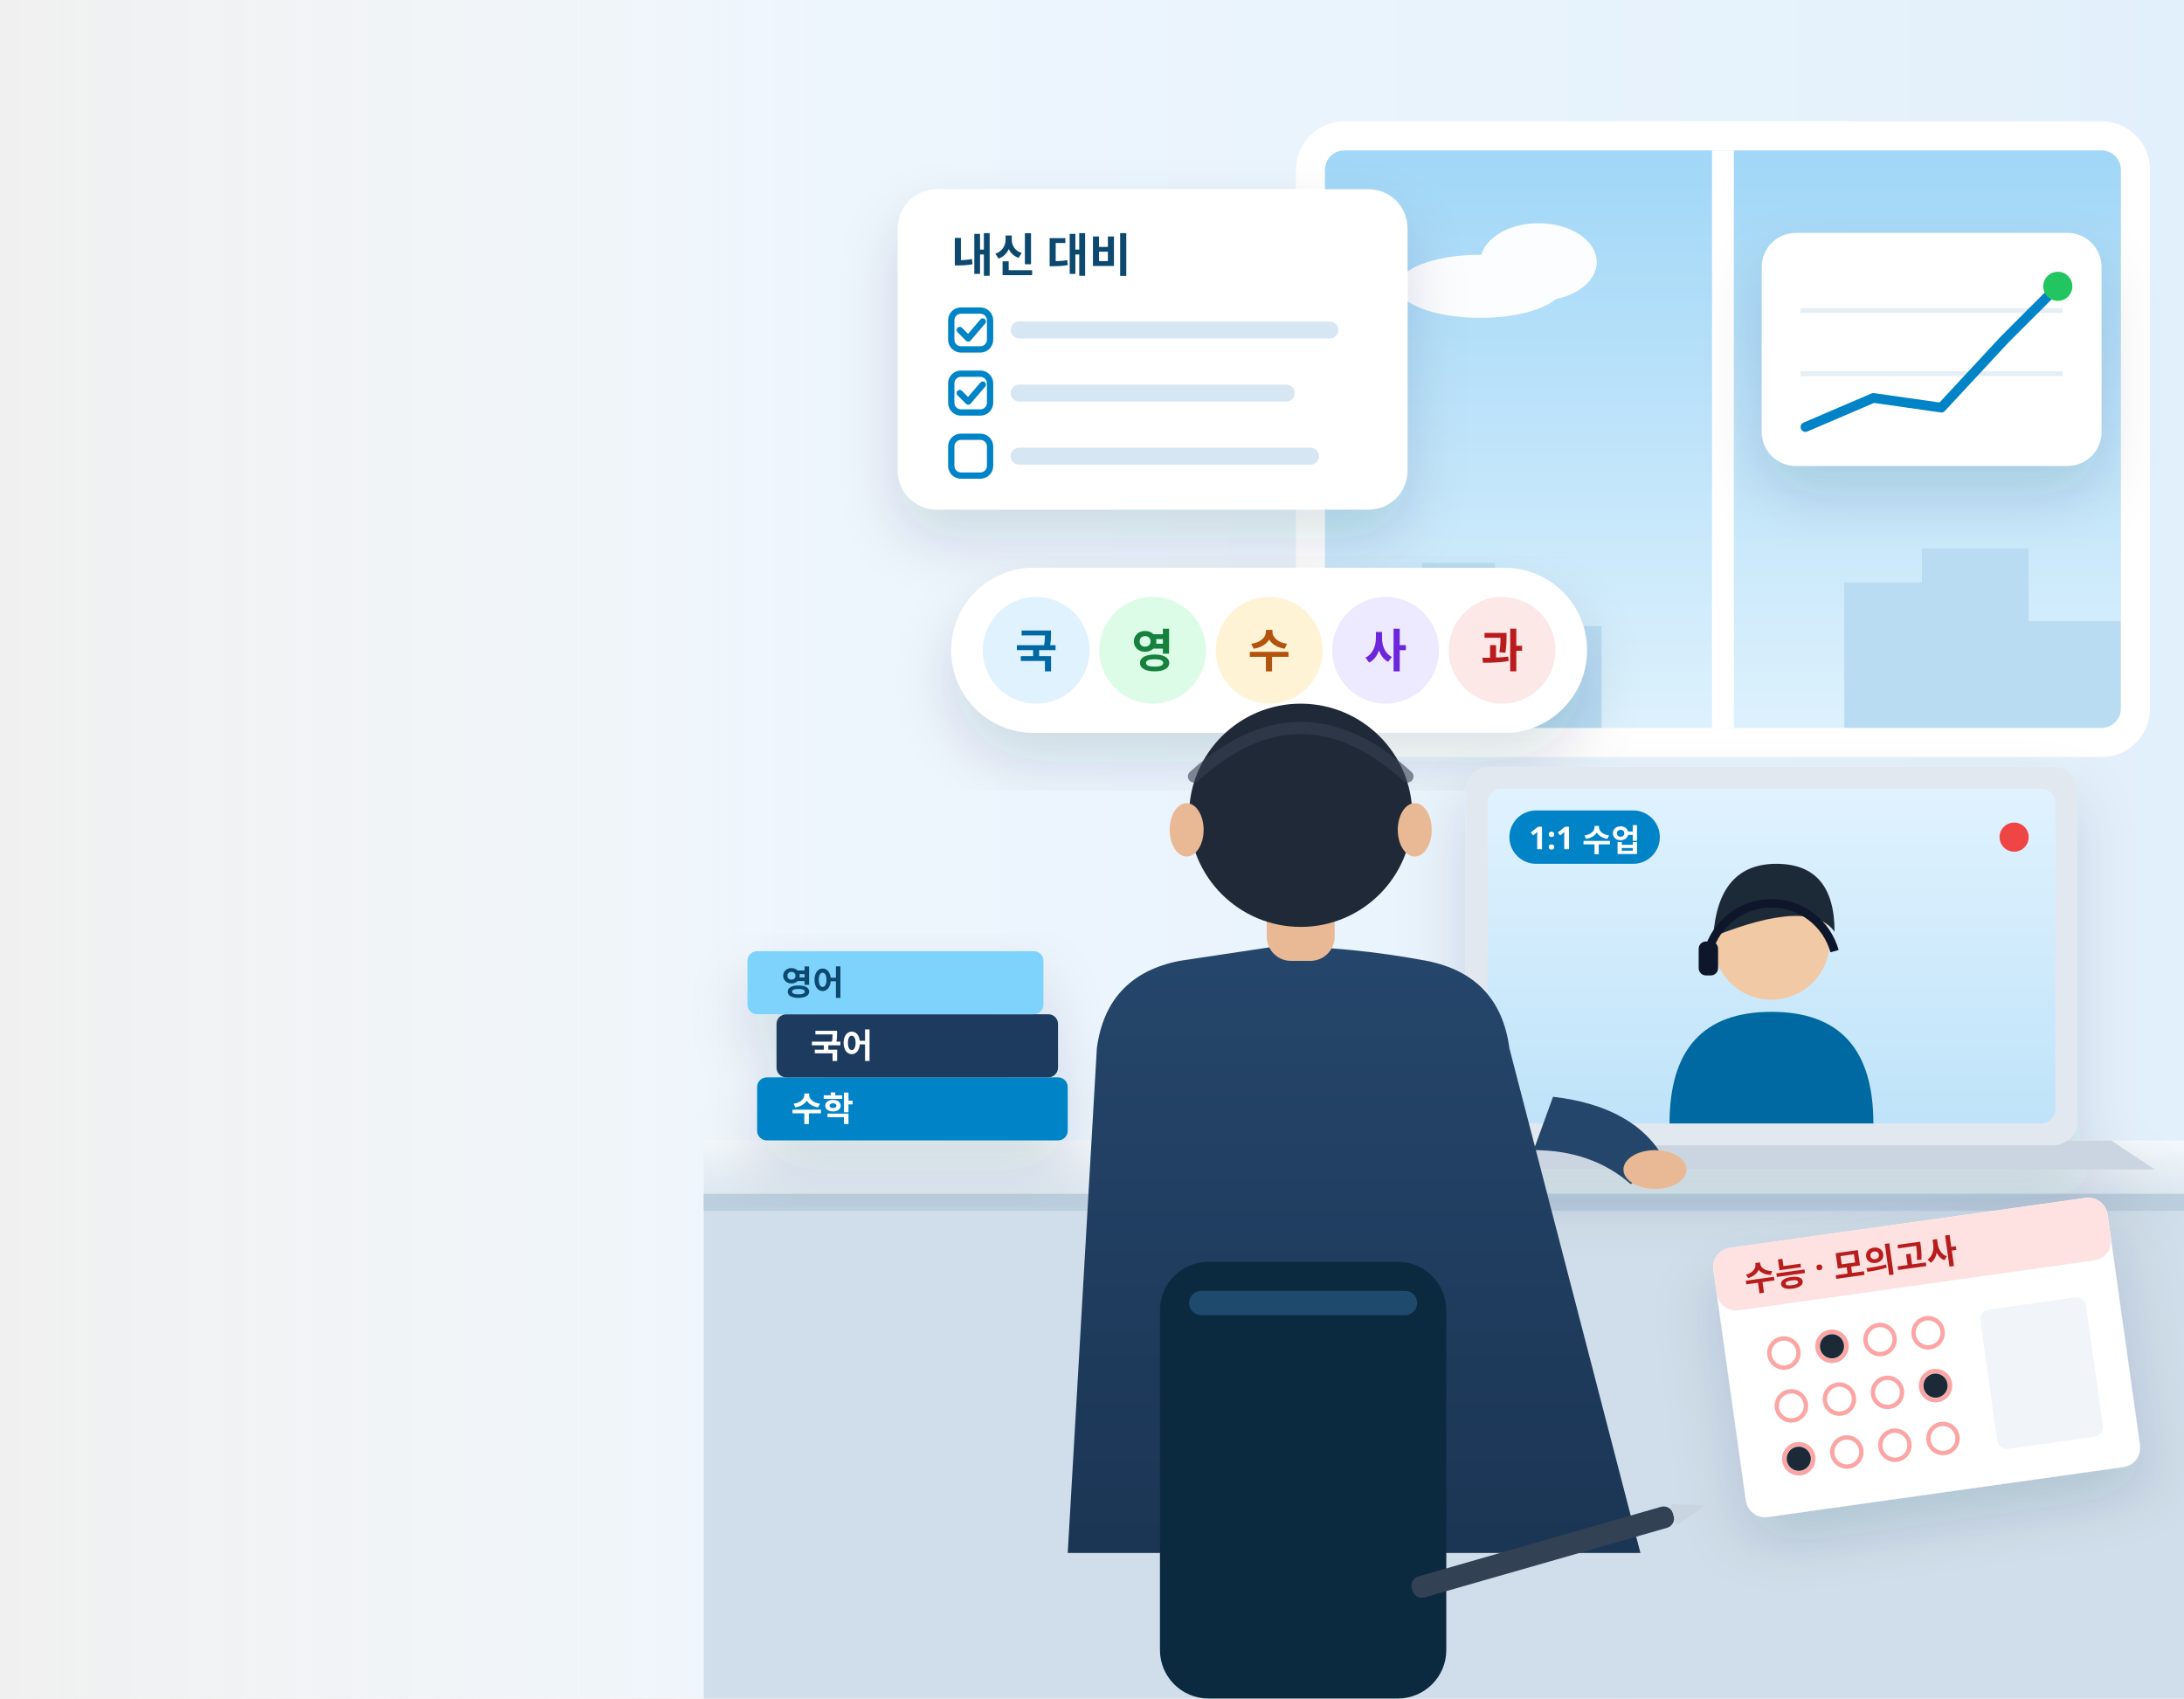
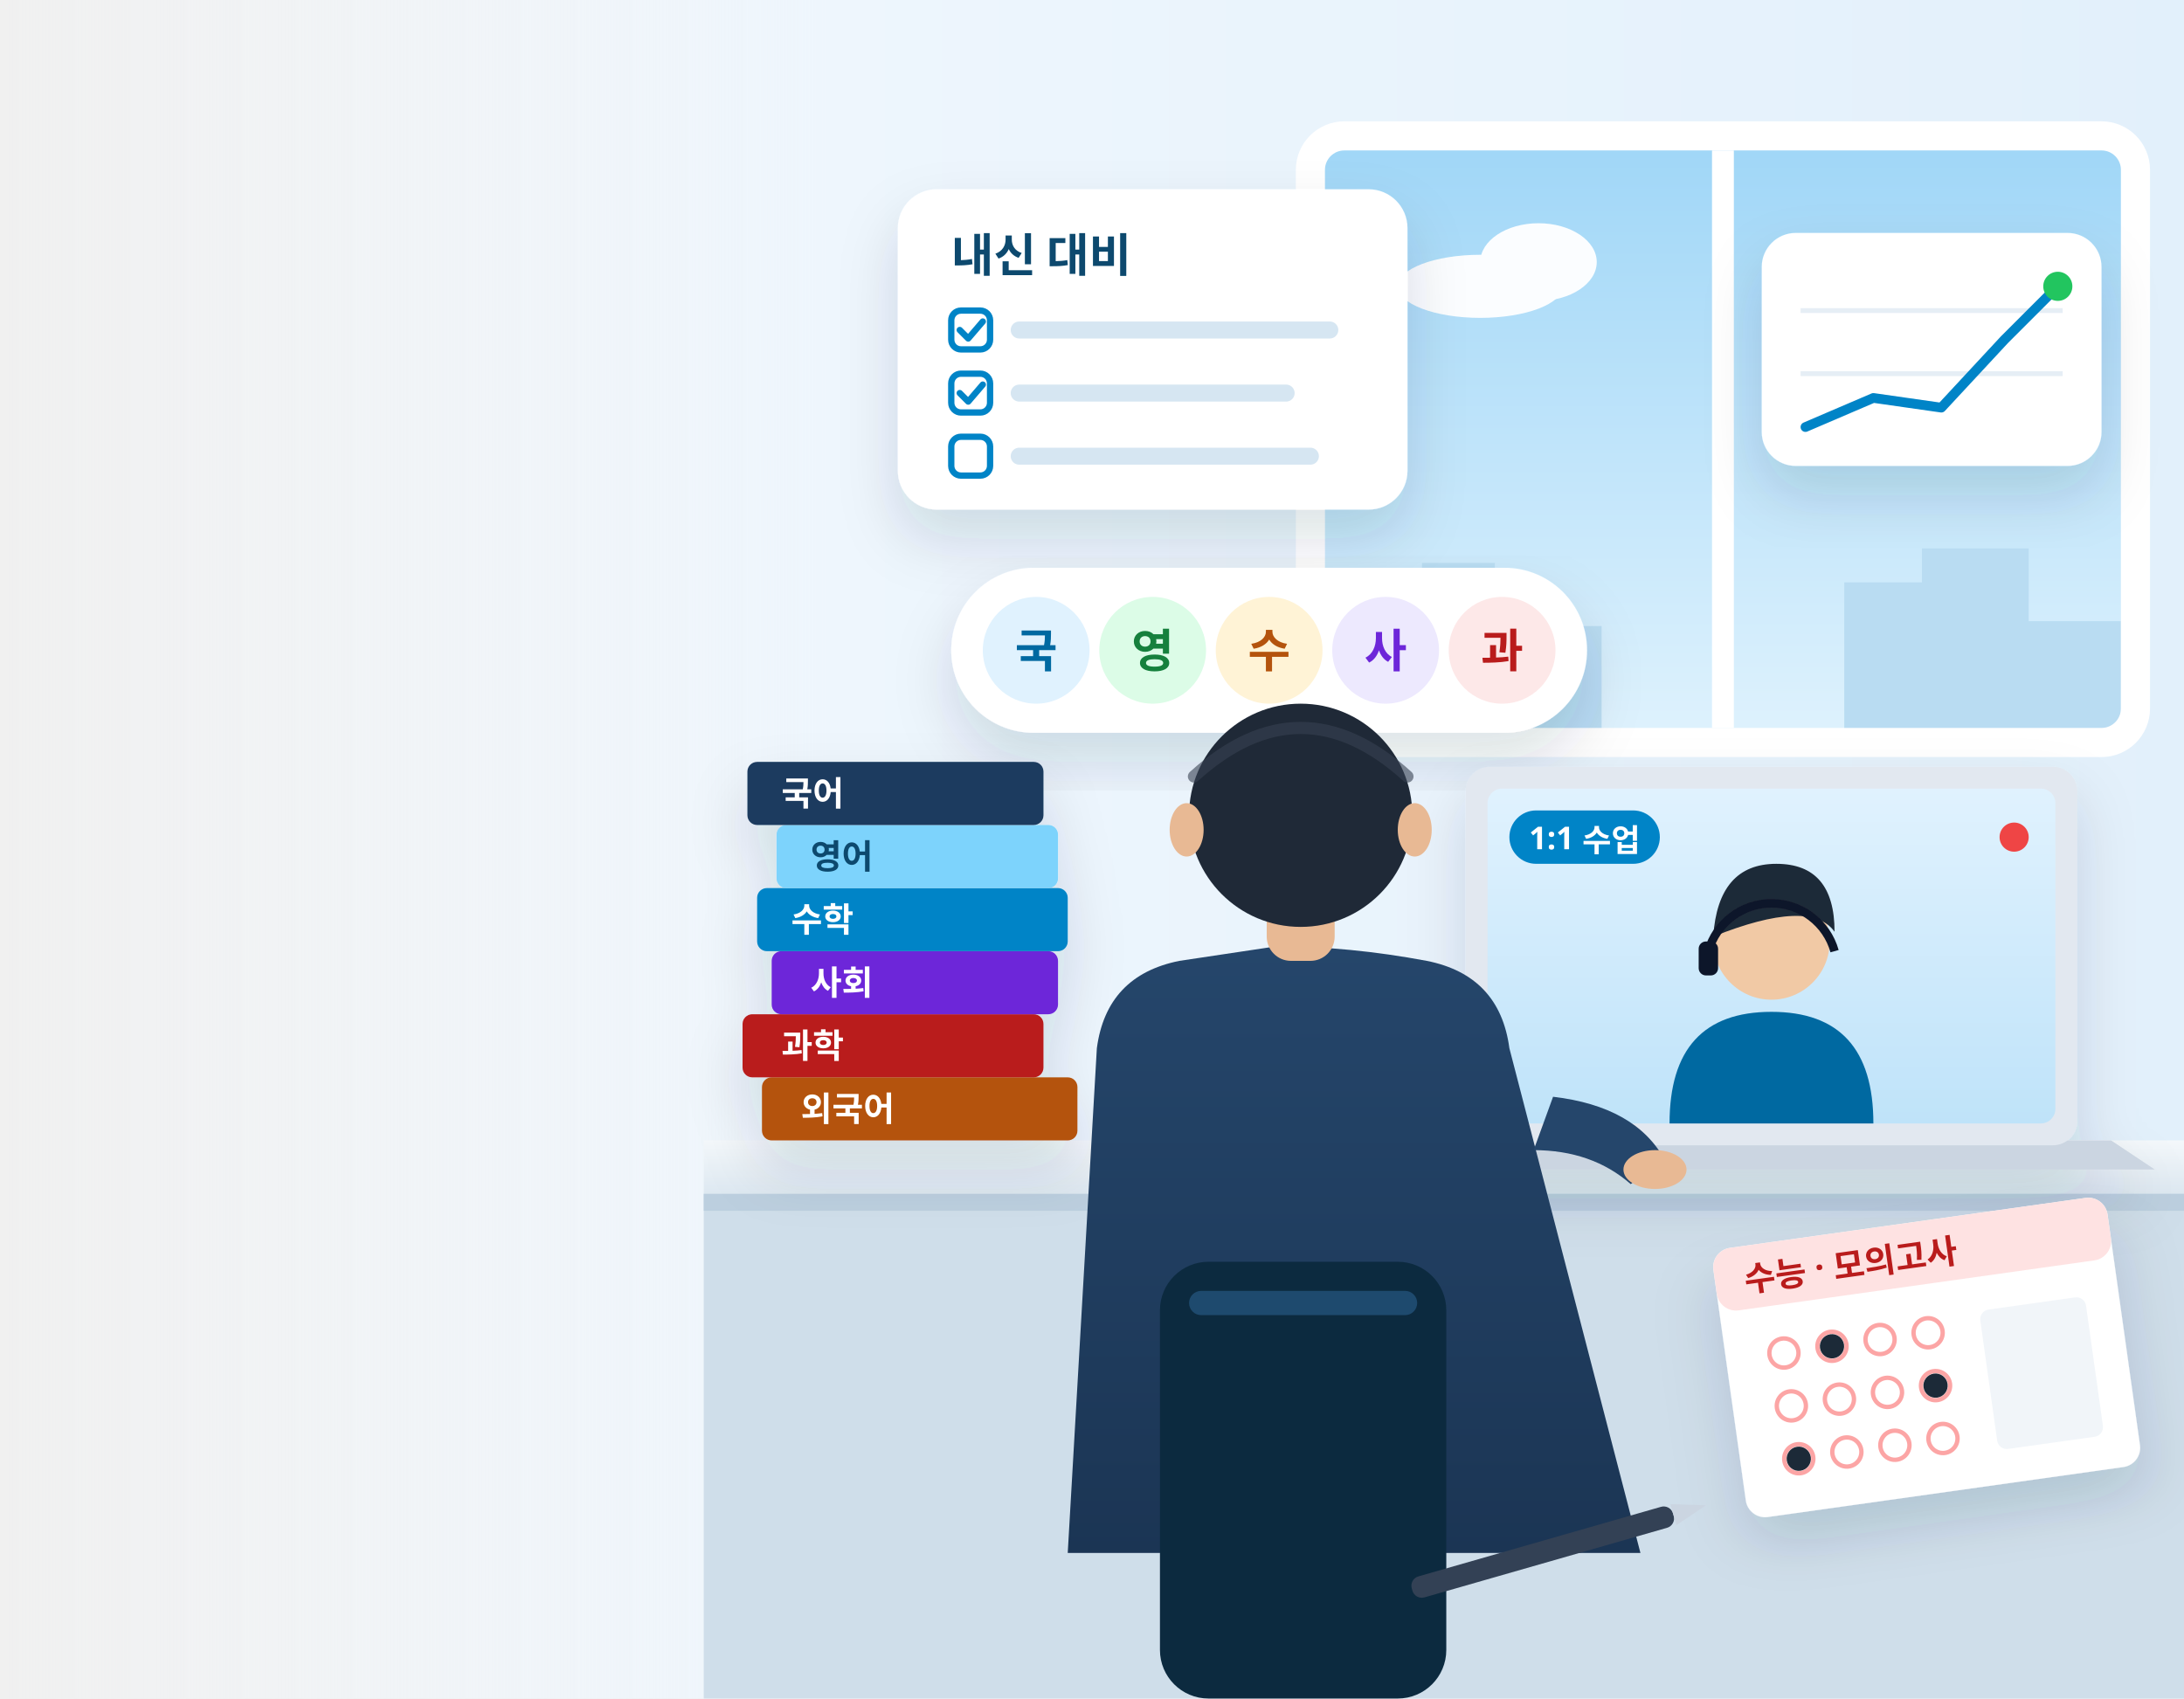
<svg xmlns="http://www.w3.org/2000/svg" viewBox="0 0 900 700" role="img" aria-label="학생이 노트북으로 선생님과 1:1 화상 수업을 하는 장면 그림">
  <defs>
    <linearGradient id="wall" x1="0" y1="0" x2="1" y2="0">
      <stop offset="0" stop-color="#f5faff" stop-opacity="0" />
      <stop offset=".38" stop-color="#eef6fd" />
      <stop offset="1" stop-color="#e2f0fb" />
    </linearGradient>
    <linearGradient id="sky" x1="0" y1="0" x2="0" y2="1">
      <stop offset="0" stop-color="#9fd6f7" />
      <stop offset="1" stop-color="#dff2fd" />
    </linearGradient>
    <linearGradient id="desk" x1="0" y1="0" x2="0" y2="1">
      <stop offset="0" stop-color="#f4f8fb" />
      <stop offset="1" stop-color="#dde8f1" />
    </linearGradient>
    <linearGradient id="screen" x1="0" y1="0" x2="0" y2="1">
      <stop offset="0" stop-color="#e0f2fe" />
      <stop offset="1" stop-color="#bfe3f9" />
    </linearGradient>
    <linearGradient id="blazer" x1="0" y1="0" x2="0" y2="1">
      <stop offset="0" stop-color="#25466b" />
      <stop offset="1" stop-color="#1b3554" />
    </linearGradient>
    <filter id="sh" x="-25%" y="-25%" width="150%" height="160%">
      <feDropShadow dx="0" dy="12" stdDeviation="12" flood-color="#0b2a45" flood-opacity=".14" />
    </filter>
  </defs>
  <rect width="900" height="700" fill="url(#wall)" />
  <g>
    <rect x="540" y="56" width="340" height="250" rx="14" fill="url(#sky)" />
    <g fill="#ffffff" opacity=".95">
      <ellipse cx="610" cy="118" rx="34" ry="13" />
      <ellipse cx="634" cy="108" rx="24" ry="16" />
      <ellipse cx="800" cy="170" rx="30" ry="11" />
      <ellipse cx="820" cy="161" rx="20" ry="13" />
    </g>
    <g fill="#b9dcf2">
      <rect x="548" y="250" width="40" height="56" />
      <rect x="586" y="232" width="30" height="74" />
      <rect x="614" y="258" width="46" height="48" />
      <rect x="760" y="240" width="34" height="66" />
      <rect x="792" y="226" width="44" height="80" />
      <rect x="834" y="256" width="40" height="50" />
    </g>
    <rect x="540" y="56" width="340" height="250" rx="14" fill="none" stroke="#ffffff" stroke-width="12" />
    <line x1="710" y1="62" x2="710" y2="300" stroke="#ffffff" stroke-width="9" />
  </g>
  <g filter="url(#sh)">
    <rect x="370" y="78" width="210" height="132" rx="16" fill="#ffffff" />
    <text x="392" y="112" font-family="Pretendard, 'Malgun Gothic', sans-serif" font-size="19" font-weight="800" fill="#0c4a6e">내신 대비</text>
    <g fill="none" stroke="#0284c7" stroke-width="2.6" stroke-linecap="round" stroke-linejoin="round">
      <rect x="392" y="128" width="16" height="16" rx="4" />
      <path d="M395.5 136 l3.5 3.5 l6 -7" />
      <rect x="392" y="154" width="16" height="16" rx="4" />
      <path d="M395.5 162 l3.5 3.5 l6 -7" />
      <rect x="392" y="180" width="16" height="16" rx="4" />
    </g>
    <g stroke="#d6e6f2" stroke-width="7" stroke-linecap="round">
      <line x1="420" y1="136" x2="548" y2="136" />
      <line x1="420" y1="162" x2="530" y2="162" />
      <line x1="420" y1="188" x2="540" y2="188" />
    </g>
  </g>
  <g filter="url(#sh)">
    <rect x="392" y="234" width="262" height="68" rx="34" fill="#ffffff" />
    <g font-family="Pretendard, 'Malgun Gothic', sans-serif" font-size="19" font-weight="800" text-anchor="middle">
      <circle cx="427" cy="268" r="22" fill="#e0f2fe" />
      <text x="427" y="275" fill="#0369a1">국</text>
      <circle cx="475" cy="268" r="22" fill="#dcfce7" />
      <text x="475" y="275" fill="#15803d">영</text>
      <circle cx="523" cy="268" r="22" fill="#fff3d6" />
      <text x="523" y="275" fill="#b45309">수</text>
      <circle cx="571" cy="268" r="22" fill="#ede9fe" />
      <text x="571" y="275" fill="#6d28d9">사</text>
      <circle cx="619" cy="268" r="22" fill="#fde8e8" />
      <text x="619" y="275" fill="#b91c1c">과</text>
    </g>
  </g>
  <g filter="url(#sh)">
    <rect x="726" y="96" width="140" height="96" rx="14" fill="#ffffff" />
    <g stroke="#e6eef5" stroke-width="2">
      <line x1="742" y1="128" x2="850" y2="128" />
      <line x1="742" y1="154" x2="850" y2="154" />
    </g>
    <polyline points="744,176 772,164 800,168 826,140 848,118" fill="none" stroke="#0284c7" stroke-width="4" stroke-linecap="round" stroke-linejoin="round" />
    <circle cx="848" cy="118" r="6" fill="#22c55e" />
  </g>
  <rect x="290" y="470" width="610" height="22" fill="url(#desk)" />
  <rect x="290" y="492" width="610" height="208" fill="#cfdeea" />
  <rect x="290" y="492" width="610" height="7" fill="#bccfdf" />
  <g filter="url(#sh)">
-     <rect x="312" y="444" width="128" height="26" rx="4" fill="#0284c7" />
-     <rect x="320" y="418" width="116" height="26" rx="4" fill="#1e3a5f" />
-     <rect x="308" y="392" width="122" height="26" rx="4" fill="#7dd3fc" />
+     <rect x="314" y="444" width="130" height="26" rx="4" fill="#b45309" />
+     <rect x="306" y="418" width="124" height="26" rx="4" fill="#b91c1c" />
+     <rect x="318" y="392" width="118" height="26" rx="4" fill="#6d28d9" />
+     <rect x="312" y="366" width="128" height="26" rx="4" fill="#0284c7" />
+     <rect x="320" y="340" width="116" height="26" rx="4" fill="#7dd3fc" />
+     <rect x="308" y="314" width="122" height="26" rx="4" fill="#1e3a5f" />
    <g font-family="Pretendard, 'Malgun Gothic', sans-serif" font-size="14" font-weight="800" fill="#ffffff">
-       <text x="326" y="462">수학</text>
-       <text x="334" y="436">국어</text>
-       <text x="322" y="410" fill="#0c4a6e">영어</text>
+       <text x="330" y="462">외국어</text>
+       <text x="322" y="436">과학</text>
+       <text x="334" y="410">사회</text>
+       <text x="326" y="384">수학</text>
+       <text x="334" y="358" fill="#0c4a6e">영어</text>
+       <text x="322" y="332">국어</text>
    </g>
  </g>
  <g filter="url(#sh)">
    <path d="M590 470 L870 470 L888 482 L572 482 Z" fill="#cbd5e1" />
    <rect x="604" y="316" width="252" height="156" rx="10" fill="#e2e8f0" />
    <rect x="613" y="325" width="234" height="138" rx="6" fill="url(#screen)" />
    <path d="M688 463 q0 -46 42 -46 q42 0 42 46 z" fill="#0369a1" />
    <circle cx="730" cy="388" r="24" fill="#f1c9a5" />
    <path d="M706 386 q2 -30 26 -30 q24 0 24 28 q-10 -14 -50 2 z" fill="#1f2937" />
    <path d="M704 392 a27 27 0 0 1 52 0" fill="none" stroke="#0f172a" stroke-width="3.5" />
    <rect x="700" y="388" width="8" height="14" rx="3" fill="#0f172a" />
    <rect x="622" y="334" width="62" height="22" rx="11" fill="#0284c7" />
    <text x="653" y="350" text-anchor="middle" font-family="Pretendard, 'Malgun Gothic', sans-serif" font-size="13" font-weight="800" fill="#ffffff">1:1 수업</text>
    <circle cx="830" cy="345" r="6" fill="#ef4444" />
  </g>
  <g>
    <path d="M440 640 L452 432 q4 -30 34 -36 l40 -6 q30 0 62 6 q30 6 34 36 L676 640 Z" fill="url(#blazer)" />
    <rect x="522" y="360" width="28" height="36" rx="10" fill="#e8b994" />
    <circle cx="536" cy="336" r="46" fill="#1f2937" />
    <ellipse cx="489" cy="342" rx="7" ry="11" fill="#e8b994" />
    <ellipse cx="583" cy="342" rx="7" ry="11" fill="#e8b994" />
    <path d="M492 320 q44 -40 88 0" fill="none" stroke="#374151" stroke-width="5" stroke-linecap="round" opacity=".6" />
    <path d="M640 452 q34 4 46 26 l-14 10 q-16 -14 -40 -14 z" fill="#25466b" />
    <ellipse cx="682" cy="482" rx="13" ry="8" fill="#e8b994" />
  </g>
  <rect x="478" y="520" width="118" height="180" rx="20" fill="#0c2a3f" />
  <rect x="490" y="532" width="94" height="10" rx="5" fill="#1e4a6e" />
  <g filter="url(#sh)" transform="rotate(-8 790 560)">
    <rect x="712" y="504" width="164" height="112" rx="8" fill="#ffffff" />
    <rect x="712" y="504" width="164" height="26" rx="8" fill="#fee2e2" />
    <text x="724" y="523" font-family="Pretendard, 'Malgun Gothic', sans-serif" font-size="14" font-weight="800" fill="#b91c1c">수능 · 모의고사</text>
    <g fill="none" stroke="#fca5a5" stroke-width="1.8">
      <circle cx="736" cy="550" r="6" />
      <circle cx="756" cy="550" r="6" />
      <circle cx="776" cy="550" r="6" />
      <circle cx="796" cy="550" r="6" />
      <circle cx="736" cy="572" r="6" />
      <circle cx="756" cy="572" r="6" />
      <circle cx="776" cy="572" r="6" />
      <circle cx="796" cy="572" r="6" />
      <circle cx="736" cy="594" r="6" />
      <circle cx="756" cy="594" r="6" />
      <circle cx="776" cy="594" r="6" />
      <circle cx="796" cy="594" r="6" />
    </g>
    <g fill="#1f2937">
      <circle cx="756" cy="550" r="5" />
      <circle cx="796" cy="572" r="5" />
      <circle cx="736" cy="594" r="5" />
    </g>
    <rect x="818" y="544" width="44" height="58" rx="4" fill="#f1f5f9" />
  </g>
  <g transform="rotate(-16 640 640)">
    <rect x="580" y="634" width="112" height="9" rx="4" fill="#334155" />
    <path d="M692 634 L706 638.5 L692 643 Z" fill="#cbd5e1" />
  </g>
</svg>
